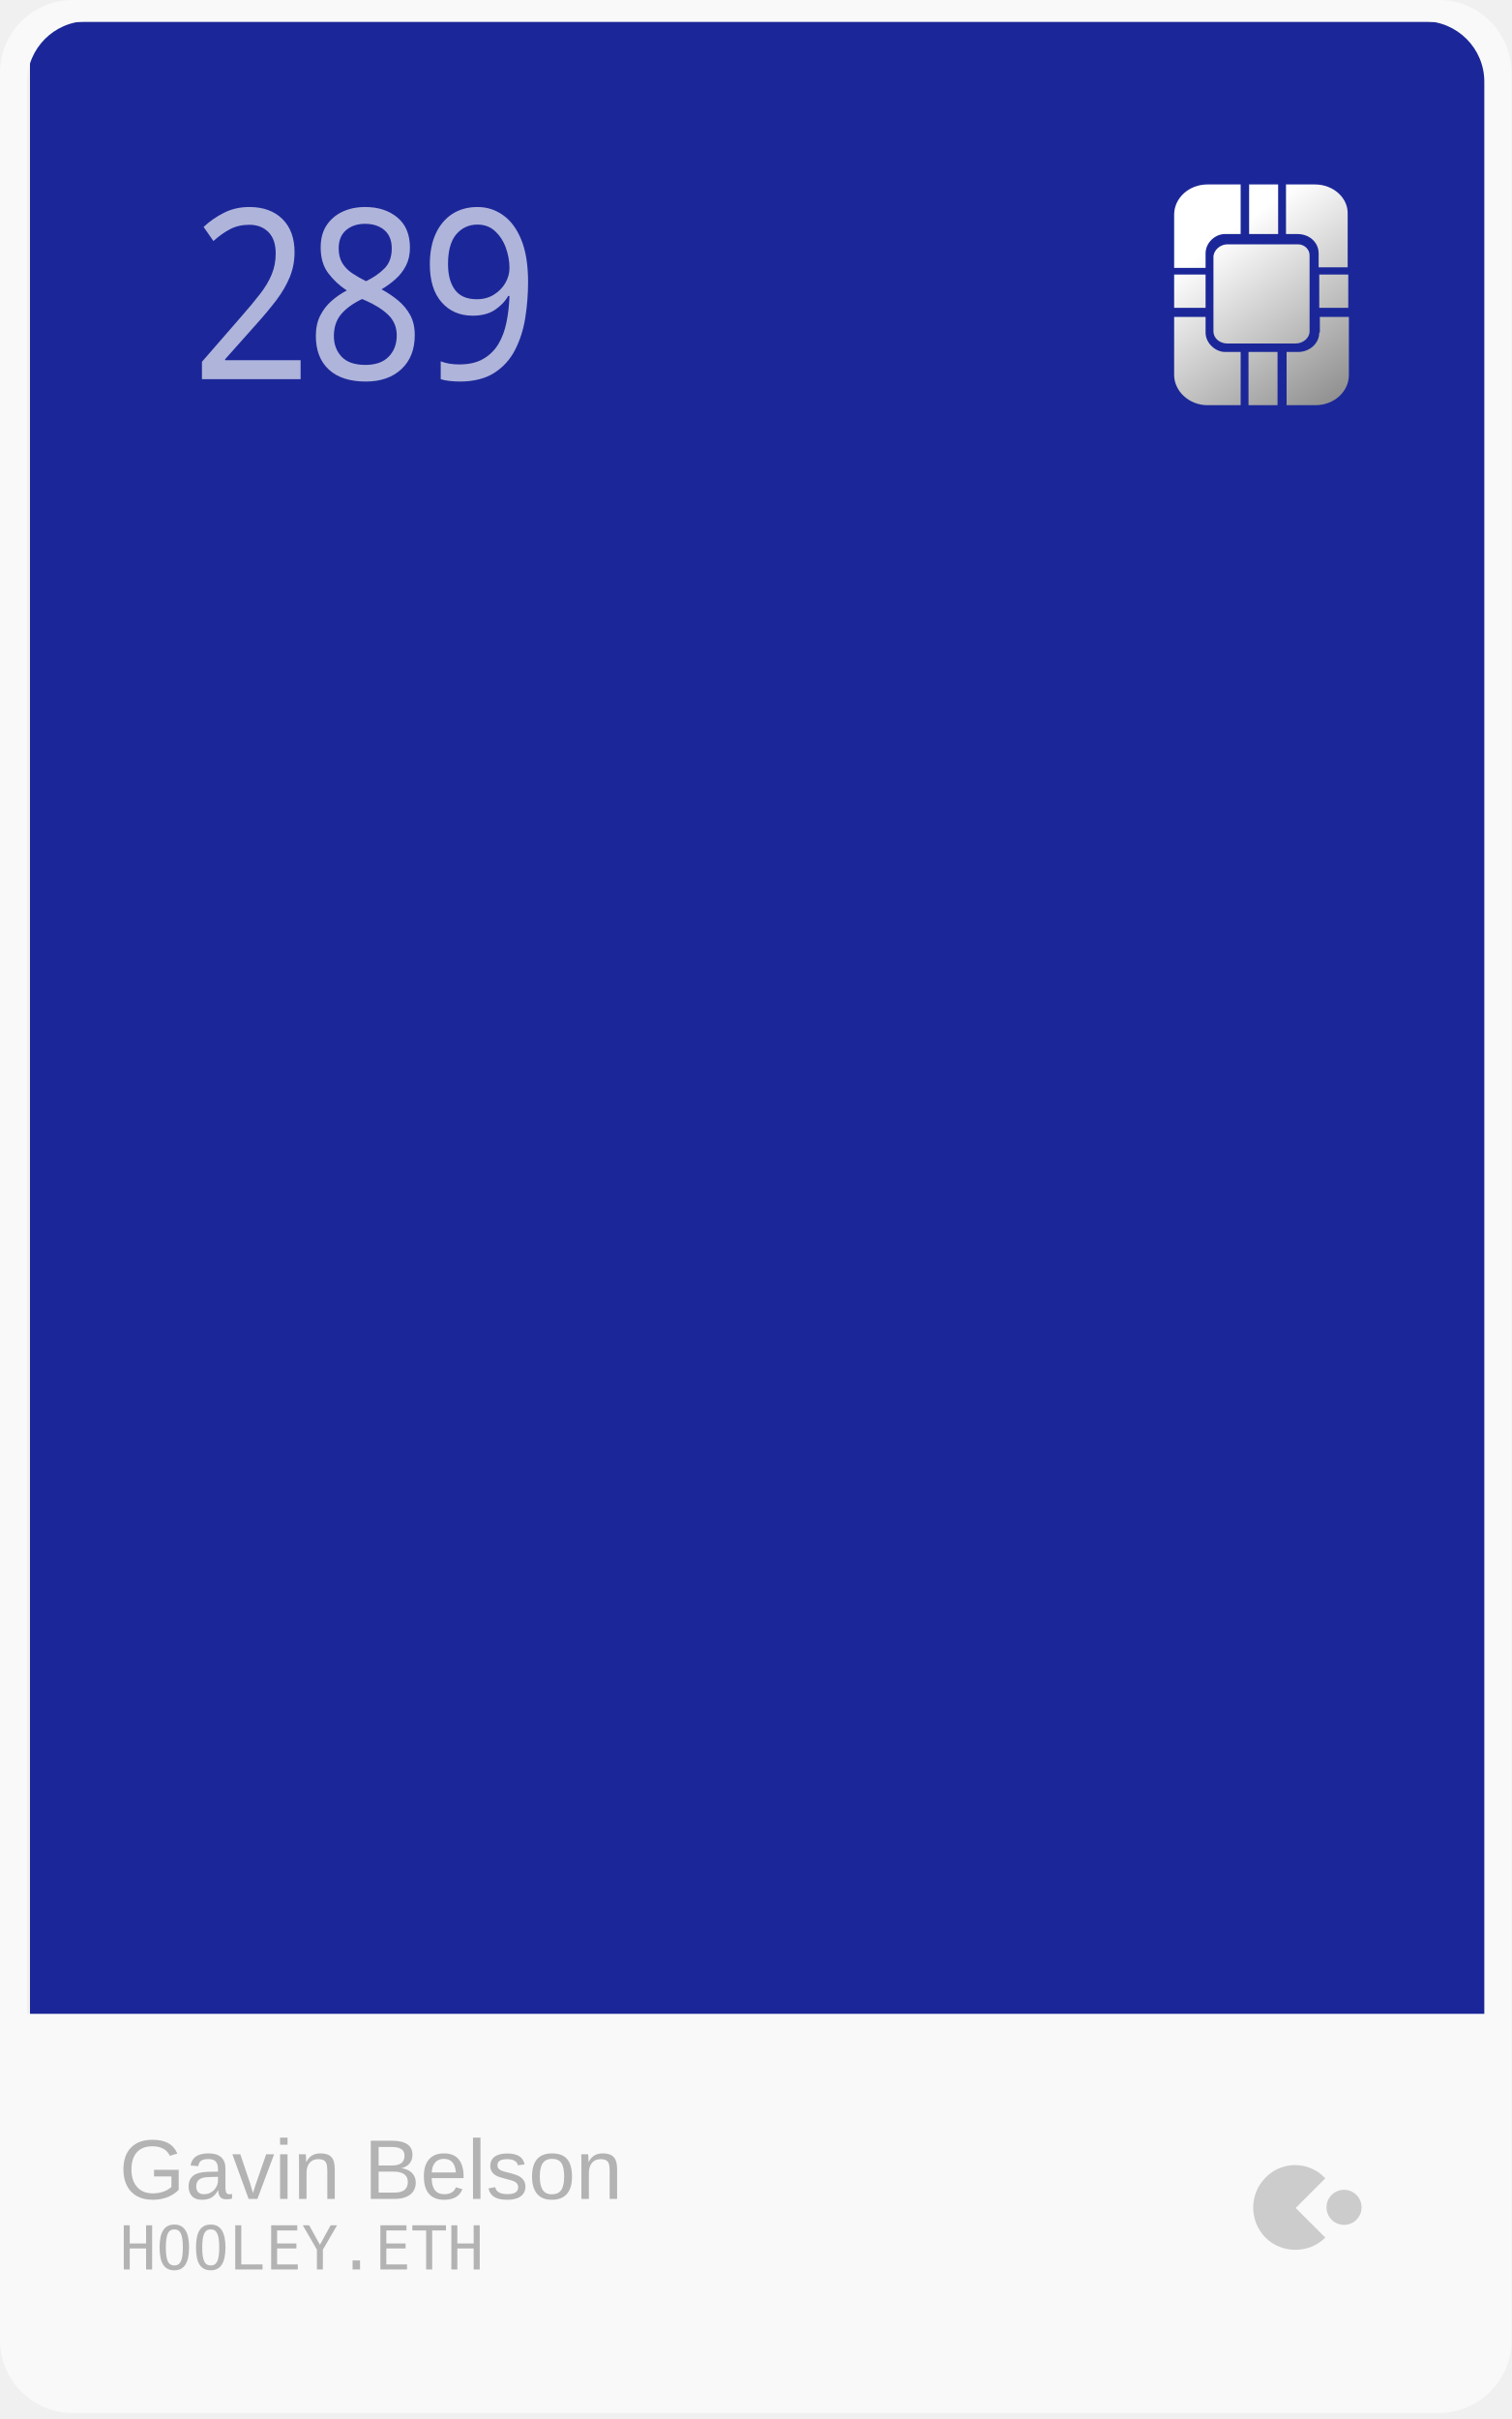
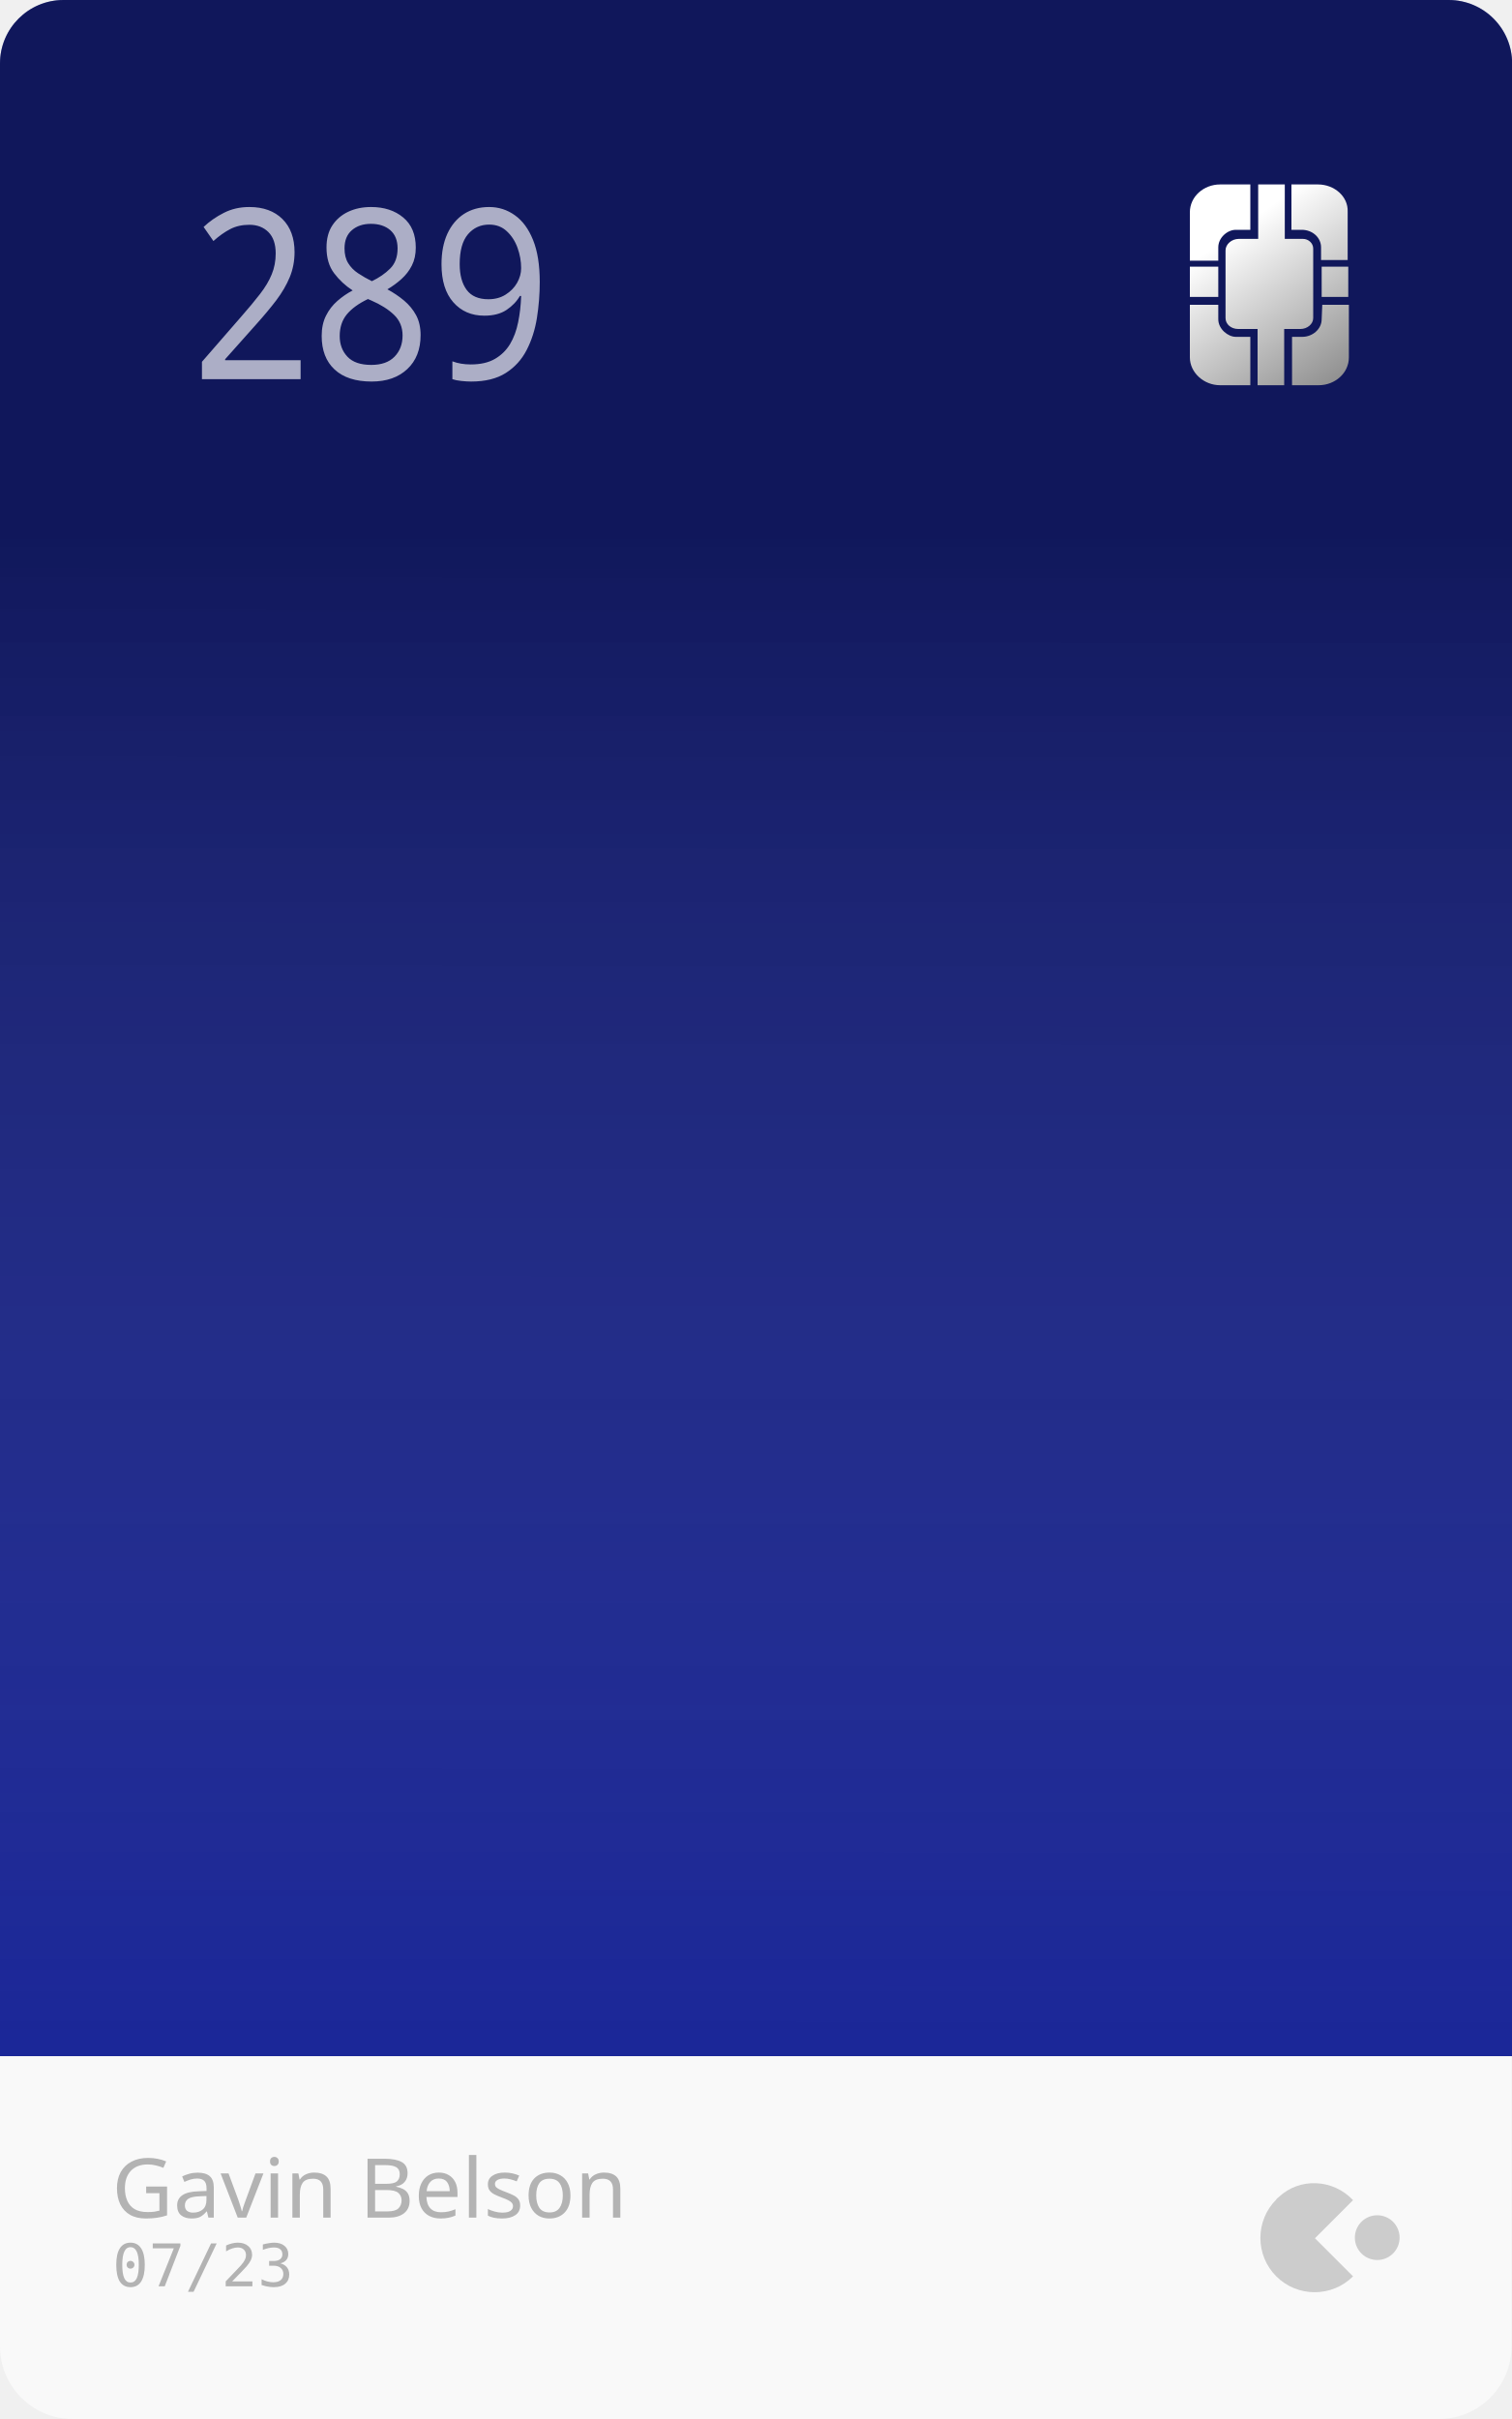
- <svg xmlns="http://www.w3.org/2000/svg" viewBox="4.69 4.41 250 400">
-   <path id="bg" fill="#1b2798" d="M9.65 8.04h241.16v329.58H9.65z" />
-   <path id="frame" fill="#f9f9f9" d="M4.69 16.41v375c0 6.6 5.4 12 12 12h226c6.6 0 12-5.4 12-12v-375c0-6.6-5.4-12-12-12h-226c-6.6 0-12 5.4-12 12Zm245.5 321h-241V17.91c0-5.5 4.5-10 10-10h221c5.5 0 10 4.5 10 10v319.5Z" />
-   <g id="details" fill="#b3b3b3">
-     <text font-family="Consolas" font-size="10" style="white-space:pre" transform="translate(24.49 379.68)">HOOLEY.ETH</text>
-     <text font-family="Arial" font-size="14" style="white-space:pre" transform="translate(24.4 368.02)">Gavin Belson</text>
+ <svg xmlns="http://www.w3.org/2000/svg" version="1.1" id="Layer_1" x="0px" y="0px" viewBox="0 0 250 400" style="enable-background:new 0 0 250 400;" xml:space="preserve">
+   <style type="text/css">
+ 	.st0{fill:#1B2798;}
+ 	.st1{fill:url(#BG_2_);}
+ 	.st2{fill:#F9F9F9;}
+ 	.st3{fill:#B3B3B3;}
+ 	.st4{font-family:'Consolas';}
+ 	.st5{font-size:9.739px;}
+ 	.st6{font-family:'ArialMT';}
+ 	.st7{font-size:13.635px;}
+ 	.st8{fill:#CCCCCC;}
+ 	.st9{opacity:0.65;fill:#FFFFFF;enable-background:new    ;}
+ 	.st10{font-family:'Verdana';}
+ 	.st11{font-size:39.33px;}
+ 	.st12{fill:url(#chip_1_);}
+ </style>
+   <path id="BG" class="st0" d="M10.5,0h229.1c5.8,0,10.5,4.7,10.5,10.5V340H0V10.5C0,4.7,4.7,0,10.5,0z" />
+   <linearGradient id="BG_2_" gradientUnits="userSpaceOnUse" x1="125.047" y1="28.806" x2="124.948" y2="336.776">
+     <stop offset="0.192" style="stop-color:#000000;stop-opacity:0.4" />
+     <stop offset="1" style="stop-color:#808080;stop-opacity:0" />
+   </linearGradient>
+   <path id="BG_1_" class="st1" d="M10.5,0h229.1c5.8,0,10.5,4.7,10.5,10.5V340H0V10.5C0,4.7,4.7,0,10.5,0z" />
+   <path id="Base" class="st2" d="M12,400h226c6.6,0,12-5.4,12-12v-48H0v48C0,394.6,5.4,400,12,400z" />
+   <g id="details">
+     <text transform="matrix(1.0235 0 0 1 18.5903 378.0586)" class="st3 st4 st5">07/23</text>
+     <text transform="matrix(1.0235 0 0 1 18.5 366.7031)" class="st3 st6 st7">Gavin Belson</text>
  </g>
-   <g id="logo" fill="#ccc" transform="translate(4.69 3.41)">
-     <path d="M209.3 361.1a7.06 7.06 0 0 0 0 9.9c2.7 2.7 7.2 2.7 9.9 0l-4.9-4.9 4.9-4.9a6.8 6.8 0 0 0-9.9-.1z" />
-     <circle cx="222.3" cy="366" r="2.9" />
+   <g id="logo" transform="translate(4.69 3.41)">
+     <path class="st8" d="M206.4,360.3c-3.5,3.5-3.5,9.2,0,12.7c3.5,3.5,9.2,3.5,12.7,0l-6.3-6.3l6.3-6.3c-3.3-3.5-8.8-3.8-12.3-0.5   C206.7,360,206.5,360.1,206.4,360.3z" />
+     <ellipse class="st8" cx="223.1" cy="366.6" rx="3.7" ry="3.7" />
  </g>
-   <text id="score" fill="#fff" font-family="Verdana" font-size="39.33" letter-spacing="-1.1" opacity=".65" style="white-space:pre" transform="matrix(.8791 0 0 1 36.43 67.11)">289</text>
-   <linearGradient id="chipGradient" x1="197.32" x2="225.96" y1="34.06" y2="73.76" gradientTransform="translate(4.69 3.41)" gradientUnits="userSpaceOnUse">
-     <stop offset=".16" stop-color="#fff" />
-     <stop offset=".93" stop-color="gray" />
+   <text id="score" transform="matrix(0.8791 0 0 1 31.7397 62.6999)" class="st9 st10 st11">289</text>
+   <linearGradient id="chip_1_" gradientUnits="userSpaceOnUse" x1="194.933" y1="370.569" x2="220.997" y2="334.44" gradientTransform="matrix(1 0 0 -1 4.69 403.41)">
+     <stop offset="0.16" style="stop-color:#FFFFFF" />
+     <stop offset="0.93" style="stop-color:#808080" />
  </linearGradient>
-   <path id="chip" fill="url(#chipGradient)" d="M204.09 59.41v-2.6h-5.2v9.6c0 2.7 2.5 5 5.5 5h5.5v-8.8h-2.6c-1.5 0-3.2-1.4-3.2-3.2Zm1.3-12.5v12.3c0 1.1 1 2 2.3 2h11.3c1.2 0 2.3-.9 2.3-2v-12.6c0-1-.9-1.8-1.9-1.8h-11.7c-1.2 0-2.3 1-2.3 2.1Zm-1.3 2.9h-5.2v5.5h5.2v-5.5Zm7.1 21.6h4.8v-8.8h-4.8v8.8Zm11-36.5h-4.8v8.2h1.9c2 0 3.5 1.4 3.5 3.2v2.3h4.8v-8.8c.1-2.7-2.4-4.9-5.4-4.9Zm.7 20.4h4.8v-5.5h-4.8v5.5Zm-18.8-9c0-1.8 1.6-3.2 3.2-3.2h2.6v-8.2h-5.5c-3 0-5.5 2.2-5.5 5v8.8h5.2v-2.4Zm18.8 13.1c0 1.8-1.6 3.2-3.5 3.2h-1.9v8.8h4.8c3 0 5.5-2.2 5.5-5v-9.6h-4.8v2.6Zm-6.8-24.5h-4.8v8.2h4.8v-8.2Z" />
+   <path id="chip" class="st12" d="M201.5,52.8v-2.4h-4.7v8.7c0,2.5,2.3,4.6,5,4.6h5v-8h-2.4C203.1,55.7,201.5,54.4,201.5,52.8z   M202.7,41.4v11.2c0,1,0.9,1.8,2.1,1.8h10.3c1.1,0,2.1-0.8,2.1-1.8V41.1c0-0.9-0.8-1.6-1.7-1.6h-10.6  C203.7,39.5,202.7,40.4,202.7,41.4L202.7,41.4z M201.5,44.1h-4.7v5h4.7V44.1z M208,63.7h4.4v-9.3H208V63.7z M218,30.5h-4.4V38h1.7  c1.8,0,3.2,1.3,3.2,2.9V43h4.4v-8C223,32.5,220.7,30.5,218,30.5z M218.6,49.1h4.4v-5h-4.4V49.1z M201.5,40.9c0-1.6,1.5-2.9,2.9-2.9  h2.4v-7.5h-5c-2.7,0-5,2-5,4.6v8h4.7C201.5,43.1,201.5,40.9,201.5,40.9z M218.6,52.8c0,1.6-1.5,2.9-3.2,2.9h-1.7v8h4.4  c2.7,0,5-2,5-4.6v-8.7h-4.4L218.6,52.8L218.6,52.8z M212.5,30.5h-4.4v9h4.4V30.5z" />
</svg>
